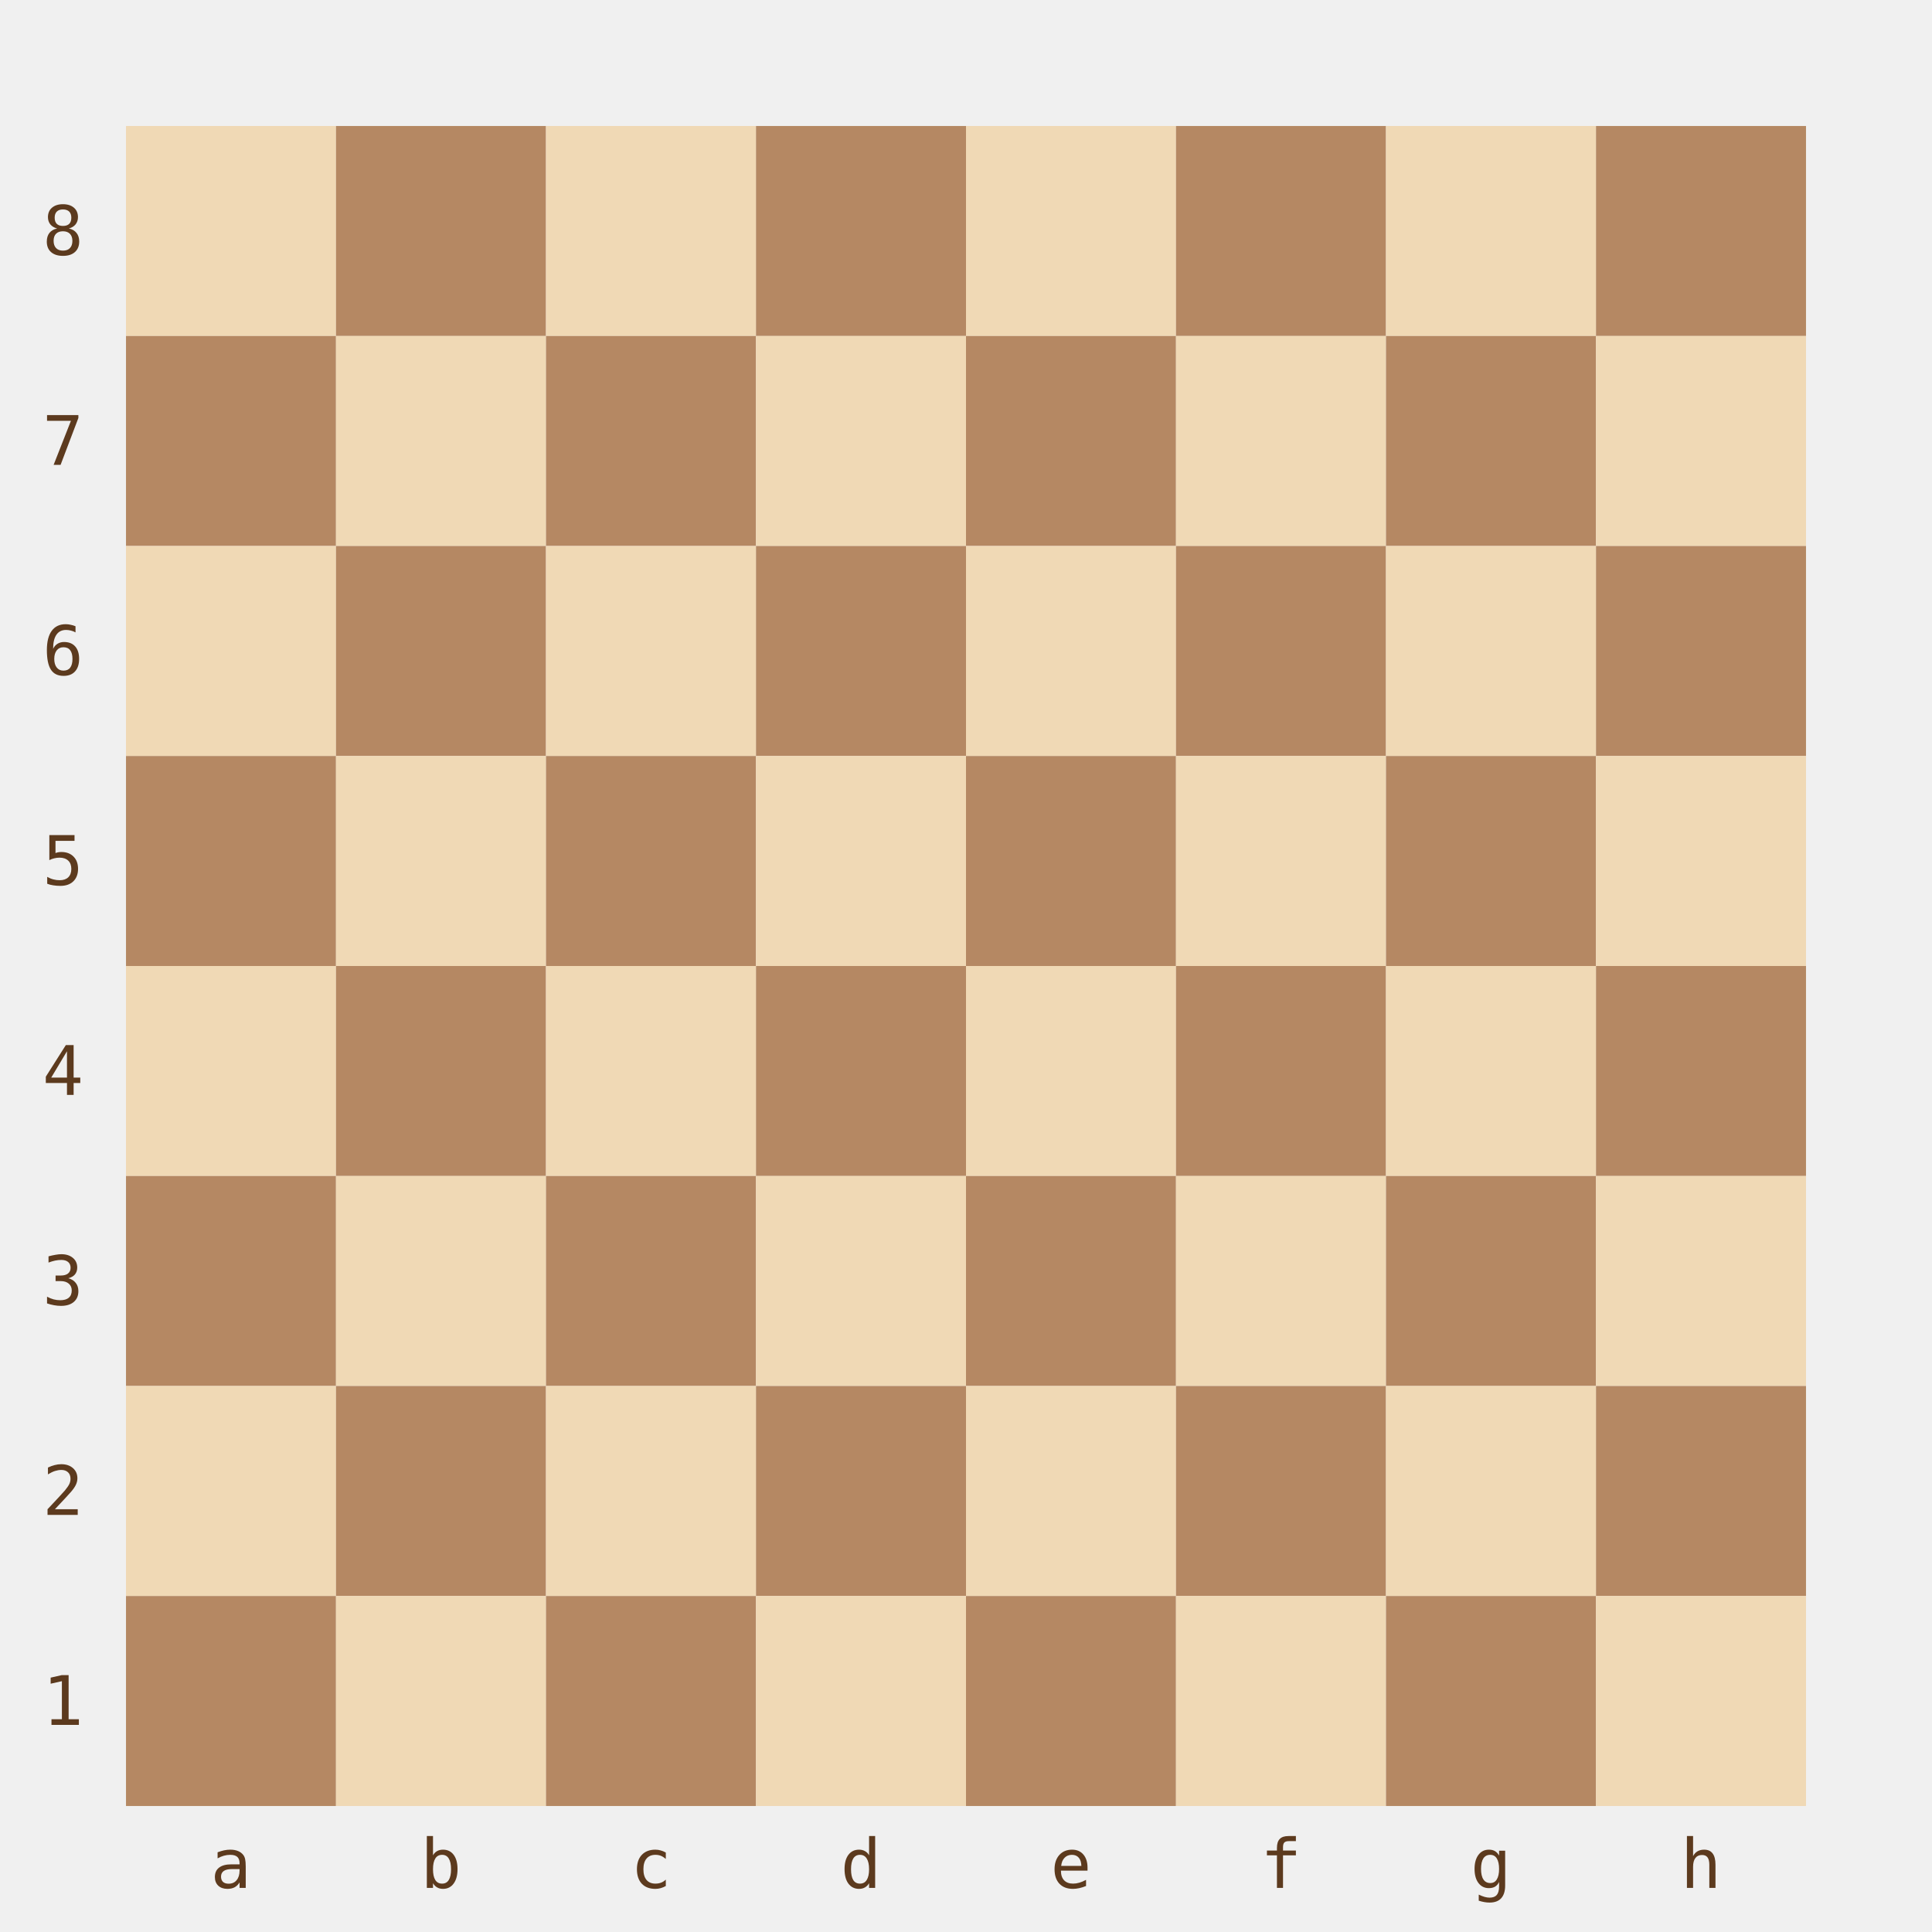
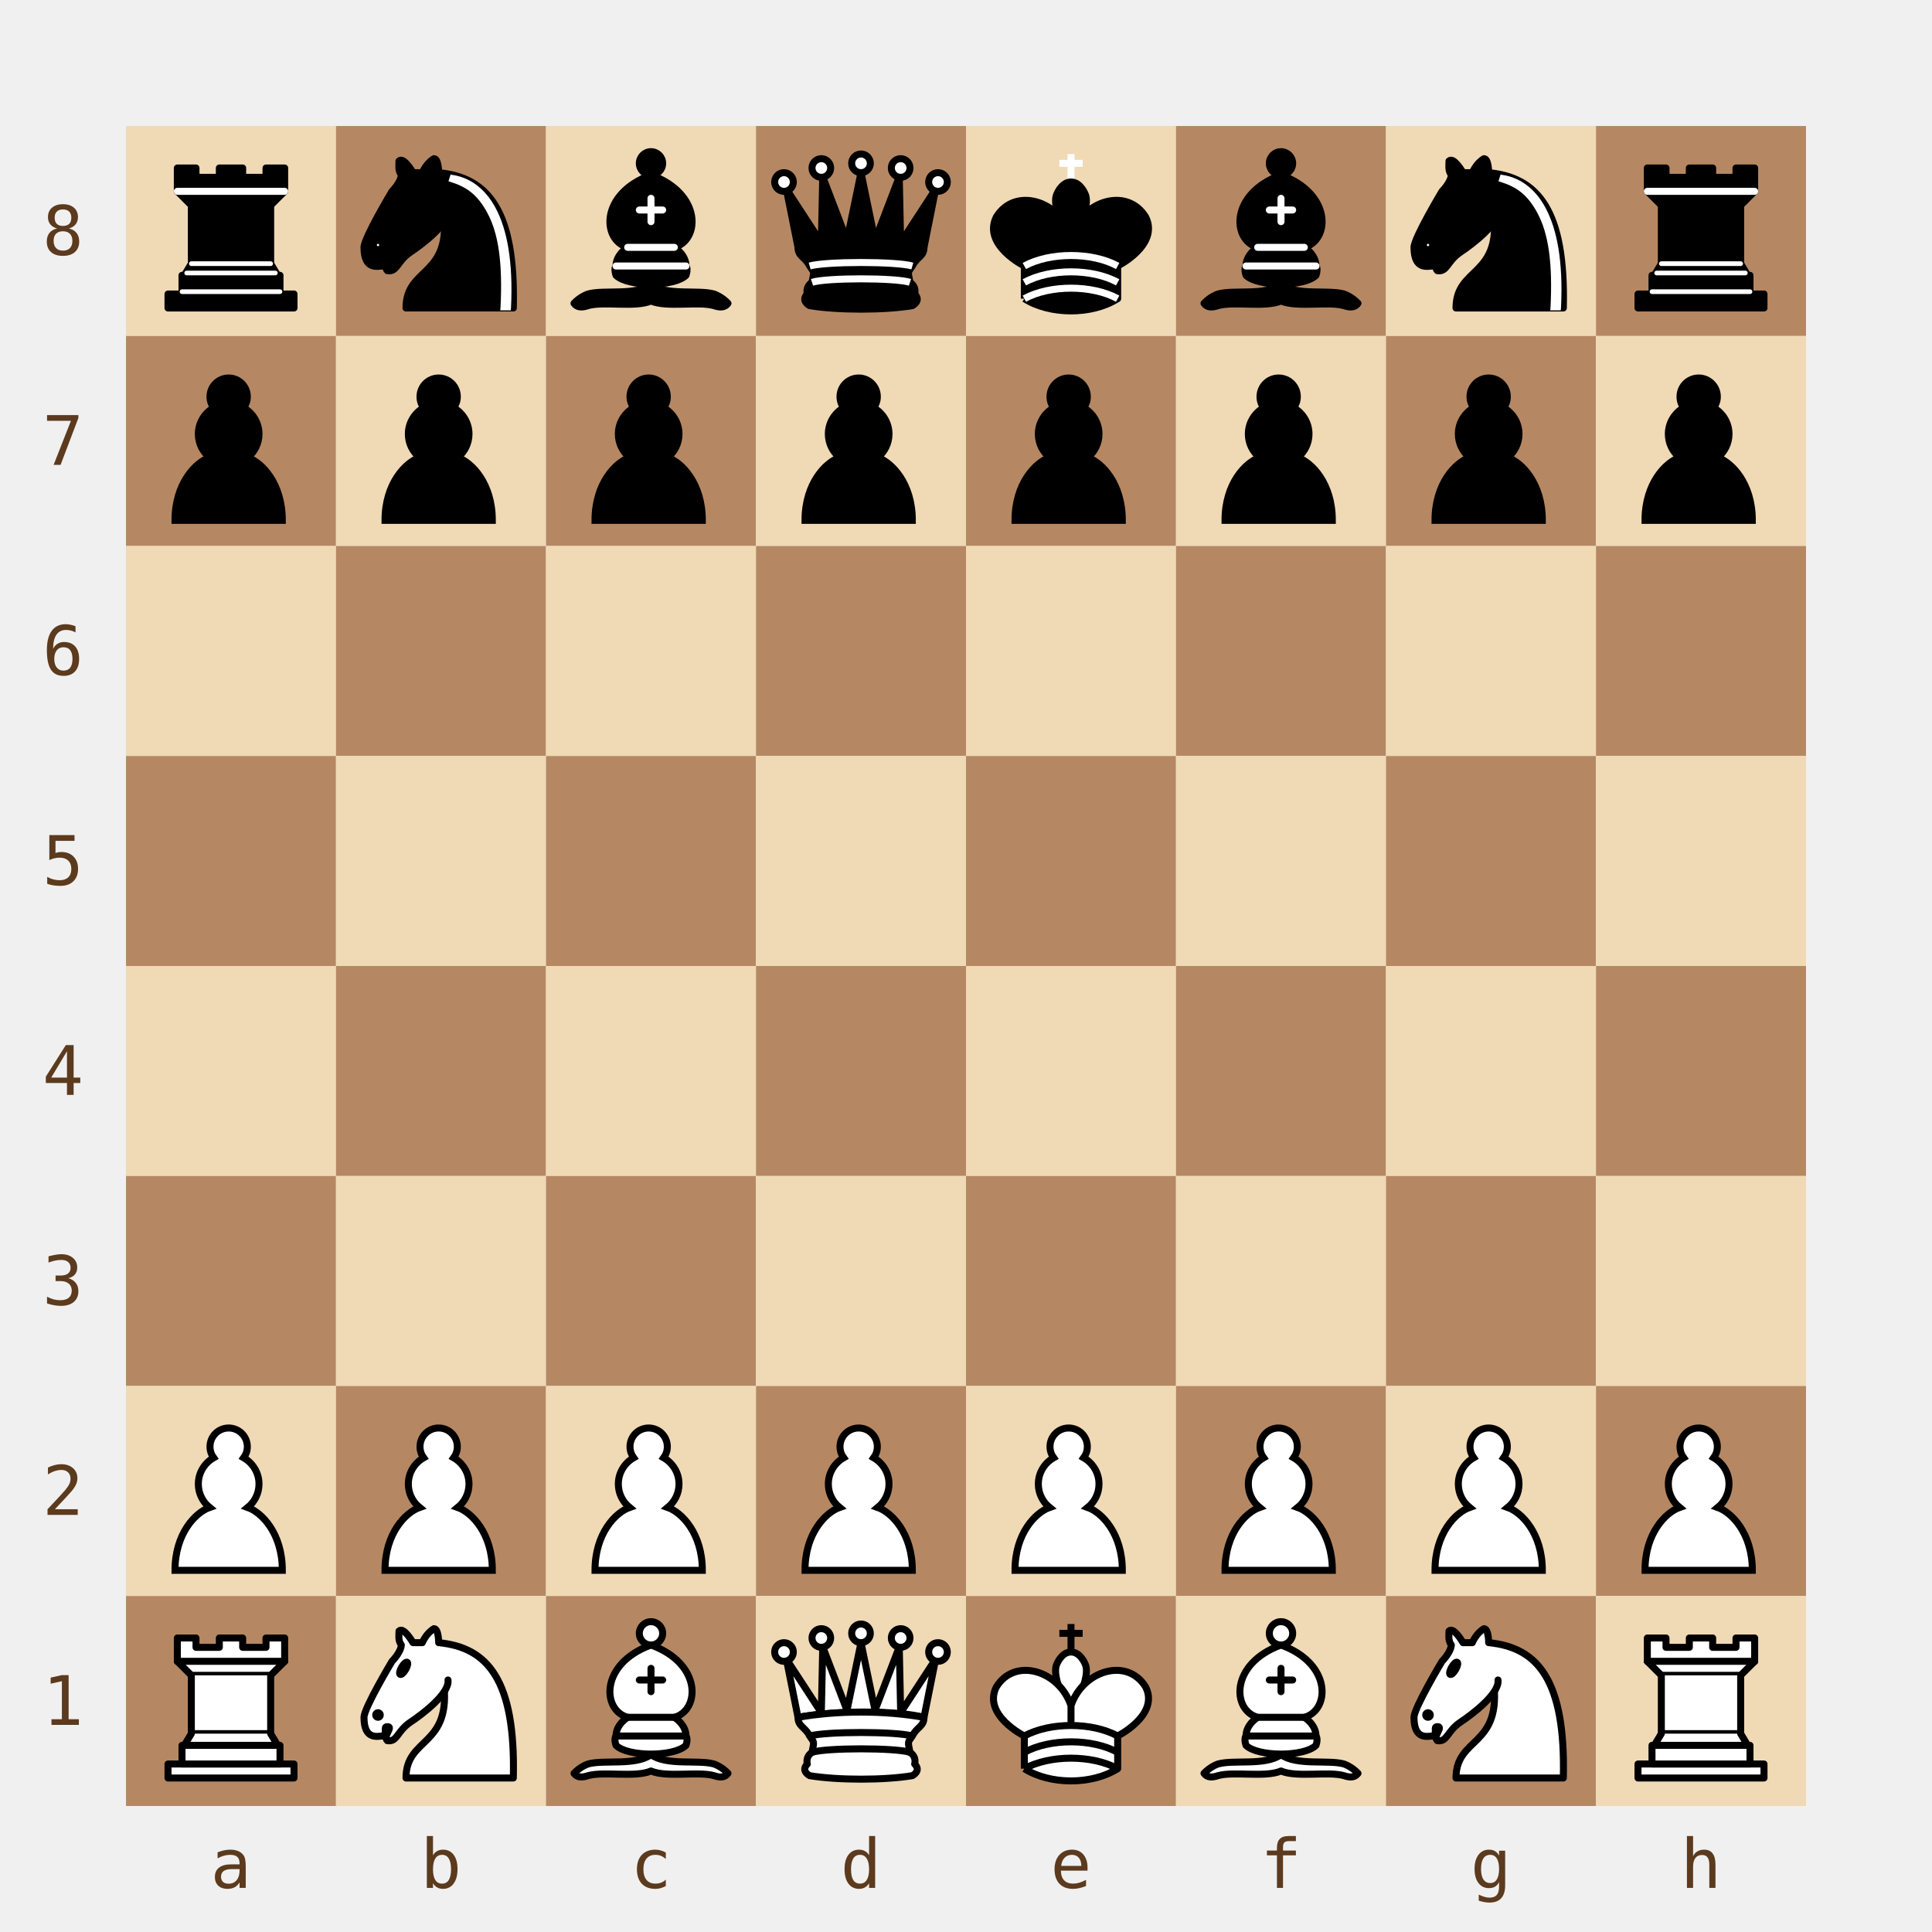
<svg xmlns="http://www.w3.org/2000/svg" viewBox="0 0 368 368" width="368" height="368">
+   <defs>
+     <symbol id="piece-mce-chess-bR" viewBox="0 0 45 45">
+       <g style="fill:#000;stroke:#000;stroke-width:1.5;stroke-linecap:round;stroke-linejoin:round">
+         <path d="M 9,39 L 36,39 L 36,36 L 9,36 L 9,39 z" />
+         <path d="M 12,36 L 12,32 L 33,32 L 33,36 L 12,36 z" />
+         <path d="M 11,14 L 11,9 L 15,9 L 15,11 L 20,11 L 20,9 L 25,9 L 25,11 L 30,11 L 30,9 L 34,9 L 34,14" />
+         <path d="M 34,14 L 31,17 L 14,17 L 11,14" />
+         <path d="M 31,17 L 31,29.5 L 14,29.5 L 14,17" />
+         <path d="M 31,29.5 L 32.5,32 L 12.5,32 L 14,29.5" />
+         <path d="M 11,14 L 34,14" style="fill:none;stroke:#fff;stroke-linejoin:miter" />
+         <path d="M 12,35.5 L 33,35.5" style="fill:none;stroke:#fff;stroke-width:1" />
+         <path d="M 13,31.5 L 32,31.5" style="fill:none;stroke:#fff;stroke-width:1" />
+         <path d="M 14,29.5 L 31,29.5" style="fill:none;stroke:#fff;stroke-width:1" />
+       </g>
+     </symbol>
+     <symbol id="piece-mce-chess-bN" viewBox="0 0 45 45">
+       <g style="fill:none;stroke:#000;stroke-width:1.5;stroke-linecap:round;stroke-linejoin:round">
+         <path d="M 22,10 C 32.5,11 38.5,18 38,39 L 15,39 C 15,30 25,32.5 23,18" style="fill:#000" />
+         <path d="M 24,18 C 24.38,20.91 18.45,25.37 16,27 C 13,29 13.18,31.34 11,31 C 9.958,30.06 12.41,27.96 11,28 C 10,28 11.19,29.23 10,30 C 9,30 5.997,31 6,26 C 6,24 12,14 12,14 C 12,14 13.89,12.1 14,10.5 C 13.27,9.506 13.5,8.5 13.5,7.5 C 14.5,6.5 16.5,10 16.5,10 L 18.5,10 C 18.5,10 19.28,8.008 21,7 C 22,7 22,10 22,10" style="fill:#000" />
+         <path d="M 9.5,25.5 A 0.5,0.5 0 1 1 8.5,25.5 A 0.5,0.5 0 1 1 9.5,25.5 z" style="fill:#fff" />
+         <path d="M 15,15.5 A 0.5,1.5 0 1 1 14,15.5 A 0.5,1.5 0 1 1 15,15.5 z" transform="matrix(0.866,0.5,-0.5,0.866,9.693,-5.173)" style="fill:#fff" />
+         <path d="M 24.55,10.4 L 24.1,11.85 L 24.6,12 C 27.75,13 30.25,14.49 32.5,18.75 C 34.75,23.01 35.75,29.06 35.25,39 L 35.2,39.5 L 37.45,39.5 L 37.5,39 C 38,28.94 36.62,22.15 34.25,17.66 C 31.88,13.17 28.46,11.02 25.06,10.5 L 24.55,10.4 z" style="fill:#fff;stroke:none" />
+       </g>
+     </symbol>
+     <symbol id="piece-mce-chess-bB" viewBox="0 0 45 45">
+       <g style="fill:none;stroke:#000;stroke-width:1.5;stroke-linecap:round;stroke-linejoin:round">
+         <g style="fill:#000;stroke-linecap:butt">
+           <path d="M 9,36 C 12.39,35.03 19.11,36.43 22.5,34 C 25.89,36.43 32.61,35.03 36,36 C 36,36 37.65,36.54 39,38 C 38.32,38.97 37.2,38.91 36,38.5 C 32.61,37.53 25.89,38.96 22.5,37.5 C 19.11,38.96 12.39,37.53 9,38.5 C 7.8,38.91 6.68,38.97 6,38 C 7.35,36.54 9,36 9,36 z" />
+           <path d="M 15,32 C 17.5,34.5 27.5,34.5 30,32 C 30.5,30.5 30,30 30,30 C 30,27.5 27.5,26 27.5,26 C 33,24.5 33.5,14.5 22.5,10.5 C 11.5,14.5 12,24.5 17.5,26 C 17.5,26 15,27.5 15,30 C 15,30 14.5,30.5 15,32 z" />
+           <path d="M 25,8 A 2.5,2.5 0 1 1 20,8 A 2.5,2.5 0 1 1 25,8 z" />
+         </g>
+         <path d="M 17.5,26 L 27.5,26 M 15,30 L 30,30 M 22.5,15.5 L 22.5,20.5 M 20,18 L 25,18" style="fill:none;stroke:#fff;stroke-linejoin:miter" />
+       </g>
+     </symbol>
+     <symbol id="piece-mce-chess-bQ" viewBox="0 0 45 45">
+       <g style="fill:#000;stroke:#000;stroke-width:1.5;stroke-linejoin:round">
+         <path d="M 9,26 C 17.5,24.5 30,24.5 36,26 L 38.5,13.5 L 31,25 L 30.7,10.9 L 25.5,24.5 L 22.5,10 L 19.5,24.5 L 14.3,10.9 L 14,25 L 6.5,13.5 L 9,26 z" />
+         <path d="M 9,26 C 9,28 10.5,28 11.5,30 C 12.5,31.5 12.5,31 12,33.5 C 10.5,34.5 11,36 11,36 C 9.5,37.5 11.5,38.5 11.5,38.5 C 17.5,39.5 27.5,39.5 33.5,38.5 C 33.5,38.5 35.5,37.5 34,36 C 34,36 34.5,34.5 33,33.5 C 32.5,31 32.5,31.5 33.5,30 C 34.5,28 36,28 36,26 C 27.5,24.5 17.5,24.5 9,26 z" />
+         <path d="M 11.5,30 C 15,29 30,29 33.5,30" style="fill:none;stroke:#fff" />
+         <path d="M 12,33.5 C 15,32.5 30,32.5 33,33.5" style="fill:none;stroke:#fff" />
+         <circle cx="6" cy="12" r="2" style="fill:#fff" />
+         <circle cx="14" cy="9" r="2" style="fill:#fff" />
+         <circle cx="22.5" cy="8" r="2" style="fill:#fff" />
+         <circle cx="31" cy="9" r="2" style="fill:#fff" />
+         <circle cx="39" cy="12" r="2" style="fill:#fff" />
+       </g>
+     </symbol>
+     <symbol id="piece-mce-chess-bK" viewBox="0 0 45 45">
+       <g style="fill:#000;stroke:#000;stroke-width:1.5;stroke-linejoin:round">
+         <path d="M 22.5,11.63 L 22.5,6" style="fill:none;stroke:#fff;stroke-linejoin:miter" />
+         <path d="M 20,8 L 25,8" style="fill:none;stroke:#fff;stroke-linejoin:miter" />
+         <path d="M 22.5,25 C 22.5,25 27,17.5 25.5,14.5 C 25.5,14.5 24.5,12 22.5,12 C 20.5,12 19.5,14.5 19.5,14.5 C 18,17.5 22.5,25 22.5,25" />
+         <path d="M 12.5,37 C 18,40.5 27,40.5 32.5,37 L 32.5,30 C 32.5,30 41.5,25.5 38.5,19.5 C 34.5,13 25,16 22.5,23.5 L 22.5,27 L 22.5,23.5 C 20,16 10.5,13 6.5,19.5 C 3.5,25.5 12.5,30 12.5,30 L 12.5,37" />
+         <path d="M 12.5,30 C 18,27 27,27 32.5,30" style="fill:none;stroke:#fff" />
+         <path d="M 12.5,33.5 C 18,30.5 27,30.5 32.5,33.5" style="fill:none;stroke:#fff" />
+         <path d="M 12.5,37 C 18,34 27,34 32.5,37" style="fill:none;stroke:#fff" />
+       </g>
+     </symbol>
+     <symbol id="piece-mce-chess-bP" viewBox="0 0 45 45">
+       <path d="M 22,9 C 19.79,9 18,10.79 18,13 C 18,13.89 18.29,14.71 18.78,15.38 C 16.83,16.5 15.5,18.59 15.5,21 C 15.5,23.03 16.44,24.84 17.91,26.03 C 14.91,27.09 10.5,31.58 10.5,39.5 L 33.5,39.5 C 33.5,31.58 29.09,27.09 26.09,26.03 C 27.56,24.84 28.5,23.03 28.5,21 C 28.5,18.59 27.17,16.5 25.22,15.38 C 25.71,14.71 26,13.89 26,13 C 26,10.79 24.21,9 22,9 z" style="fill:#000;stroke:#000;stroke-width:1.5;stroke-linecap:round" />
+     </symbol>
+     <symbol id="piece-mce-chess-wP" viewBox="0 0 45 45">
+       <path d="M 22,9 C 19.79,9 18,10.79 18,13 C 18,13.89 18.29,14.71 18.78,15.38 C 16.83,16.5 15.5,18.59 15.5,21 C 15.5,23.03 16.44,24.84 17.91,26.03 C 14.91,27.09 10.5,31.58 10.5,39.5 L 33.5,39.5 C 33.5,31.58 29.09,27.09 26.09,26.03 C 27.56,24.84 28.5,23.03 28.5,21 C 28.5,18.59 27.17,16.5 25.22,15.38 C 25.71,14.71 26,13.89 26,13 C 26,10.79 24.21,9 22,9 z" style="fill:#fff;stroke:#000;stroke-width:1.5;stroke-linecap:round" />
+     </symbol>
+     <symbol id="piece-mce-chess-wR" viewBox="0 0 45 45">
+       <g style="fill:#fff;stroke:#000;stroke-width:1.5;stroke-linecap:round;stroke-linejoin:round">
+         <path d="M 9,39 L 36,39 L 36,36 L 9,36 L 9,39 z" />
+         <path d="M 12,36 L 12,32 L 33,32 L 33,36 L 12,36 z" />
+         <path d="M 11,14 L 11,9 L 15,9 L 15,11 L 20,11 L 20,9 L 25,9 L 25,11 L 30,11 L 30,9 L 34,9 L 34,14" />
+         <path d="M 34,14 L 31,17 L 14,17 L 11,14" />
+         <path d="M 31,17 L 31,29.5 L 14,29.5 L 14,17" />
+         <path d="M 31,29.5 L 32.5,32 L 12.5,32 L 14,29.5" />
+         <path d="M 11,14 L 34,14" style="fill:none" />
+       </g>
+     </symbol>
+     <symbol id="piece-mce-chess-wN" viewBox="0 0 45 45">
+       <g style="fill:none;stroke:#000;stroke-width:1.5;stroke-linecap:round;stroke-linejoin:round">
+         <path d="M 22,10 C 32.5,11 38.5,18 38,39 L 15,39 C 15,30 25,32.5 23,18" style="fill:#fff" />
+         <path d="M 24,18 C 24.38,20.91 18.45,25.37 16,27 C 13,29 13.18,31.34 11,31 C 9.958,30.06 12.41,27.96 11,28 C 10,28 11.19,29.23 10,30 C 9,30 5.997,31 6,26 C 6,24 12,14 12,14 C 12,14 13.89,12.1 14,10.5 C 13.27,9.506 13.5,8.5 13.5,7.5 C 14.5,6.5 16.5,10 16.5,10 L 18.5,10 C 18.5,10 19.28,8.008 21,7 C 22,7 22,10 22,10" style="fill:#fff" />
+         <path d="M 9.5,25.5 A 0.5,0.5 0 1 1 8.5,25.5 A 0.5,0.5 0 1 1 9.5,25.5 z" style="fill:#000" />
+         <path d="M 15,15.5 A 0.5,1.5 0 1 1 14,15.5 A 0.5,1.5 0 1 1 15,15.5 z" transform="matrix(0.866,0.5,-0.5,0.866,9.693,-5.173)" style="fill:#000" />
+       </g>
+     </symbol>
+     <symbol id="piece-mce-chess-wB" viewBox="0 0 45 45">
+       <g style="fill:none;stroke:#000;stroke-width:1.5;stroke-linecap:round;stroke-linejoin:round">
+         <g style="fill:#fff;stroke-linecap:butt">
+           <path d="M 9,36 C 12.39,35.03 19.11,36.43 22.5,34 C 25.89,36.43 32.61,35.03 36,36 C 36,36 37.65,36.54 39,38 C 38.32,38.97 37.2,38.91 36,38.5 C 32.61,37.53 25.89,38.96 22.5,37.5 C 19.11,38.96 12.39,37.53 9,38.5 C 7.8,38.91 6.68,38.97 6,38 C 7.35,36.54 9,36 9,36 z" />
+           <path d="M 15,32 C 17.5,34.5 27.5,34.5 30,32 C 30.5,30.5 30,30 30,30 C 30,27.5 27.5,26 27.5,26 C 33,24.5 33.5,14.5 22.5,10.5 C 11.5,14.5 12,24.5 17.5,26 C 17.5,26 15,27.5 15,30 C 15,30 14.5,30.5 15,32 z" />
+           <path d="M 25,8 A 2.5,2.5 0 1 1 20,8 A 2.5,2.5 0 1 1 25,8 z" />
+         </g>
+         <path d="M 17.5,26 L 27.5,26 M 15,30 L 30,30 M 22.5,15.5 L 22.5,20.5 M 20,18 L 25,18" style="fill:none;stroke:#000;stroke-linejoin:miter" />
+       </g>
+     </symbol>
+     <symbol id="piece-mce-chess-wQ" viewBox="0 0 45 45">
+       <g style="fill:#fff;stroke:#000;stroke-width:1.5;stroke-linejoin:round">
+         <path d="M 9,26 C 17.5,24.5 30,24.5 36,26 L 38.5,13.5 L 31,25 L 30.7,10.9 L 25.5,24.5 L 22.5,10 L 19.5,24.5 L 14.3,10.9 L 14,25 L 6.5,13.5 L 9,26 z" />
+         <path d="M 9,26 C 9,28 10.5,28 11.5,30 C 12.5,31.5 12.5,31 12,33.5 C 10.5,34.5 11,36 11,36 C 9.5,37.5 11.5,38.5 11.5,38.5 C 17.5,39.5 27.5,39.5 33.5,38.5 C 33.5,38.5 35.5,37.5 34,36 C 34,36 34.5,34.5 33,33.5 C 32.5,31 32.5,31.5 33.5,30 C 34.5,28 36,28 36,26 C 27.5,24.5 17.5,24.5 9,26 z" />
+         <path d="M 11.5,30 C 15,29 30,29 33.5,30" style="fill:none" />
+         <path d="M 12,33.5 C 15,32.5 30,32.5 33,33.5" style="fill:none" />
+         <circle cx="6" cy="12" r="2" />
+         <circle cx="14" cy="9" r="2" />
+         <circle cx="22.5" cy="8" r="2" />
+         <circle cx="31" cy="9" r="2" />
+         <circle cx="39" cy="12" r="2" />
+       </g>
+     </symbol>
+     <symbol id="piece-mce-chess-wK" viewBox="0 0 45 45">
+       <g style="fill:#fff;stroke:#000;stroke-width:1.5;stroke-linejoin:round">
+         <path d="M 22.5,11.63 L 22.5,6" style="fill:none;stroke-linejoin:miter" />
+         <path d="M 20,8 L 25,8" style="fill:none;stroke-linejoin:miter" />
+         <path d="M 22.5,25 C 22.5,25 27,17.5 25.5,14.5 C 25.5,14.5 24.5,12 22.5,12 C 20.5,12 19.5,14.5 19.5,14.5 C 18,17.5 22.5,25 22.5,25" />
+         <path d="M 12.5,37 C 18,40.5 27,40.5 32.5,37 L 32.5,30 C 32.5,30 41.5,25.5 38.5,19.5 C 34.5,13 25,16 22.5,23.5 L 22.5,27 L 22.5,23.5 C 20,16 10.5,13 6.5,19.5 C 3.5,25.5 12.5,30 12.5,30 L 12.5,37" />
+         <path d="M 12.5,30 C 18,27 27,27 32.5,30" />
+         <path d="M 12.5,33.5 C 18,30.5 27,30.5 32.5,33.5" />
+         <path d="M 12.5,37 C 18,34 27,34 32.5,37" />
+       </g>
+     </symbol>
+   </defs>
  <rect x="24" y="24" width="40" height="40" fill="#f0d9b5" data-sq="a8" class="board-cell" />
  <rect x="64" y="24" width="40" height="40" fill="#b58863" data-sq="b8" class="board-cell" />
  <rect x="104" y="24" width="40" height="40" fill="#f0d9b5" data-sq="c8" class="board-cell" />
  <rect x="144" y="24" width="40" height="40" fill="#b58863" data-sq="d8" class="board-cell" />
  <rect x="184" y="24" width="40" height="40" fill="#f0d9b5" data-sq="e8" class="board-cell" />
  <rect x="224" y="24" width="40" height="40" fill="#b58863" data-sq="f8" class="board-cell" />
  <rect x="264" y="24" width="40" height="40" fill="#f0d9b5" data-sq="g8" class="board-cell" />
  <rect x="304" y="24" width="40" height="40" fill="#b58863" data-sq="h8" class="board-cell" />
  <rect x="24" y="64" width="40" height="40" fill="#b58863" data-sq="a7" class="board-cell" />
  <rect x="64" y="64" width="40" height="40" fill="#f0d9b5" data-sq="b7" class="board-cell" />
  <rect x="104" y="64" width="40" height="40" fill="#b58863" data-sq="c7" class="board-cell" />
  <rect x="144" y="64" width="40" height="40" fill="#f0d9b5" data-sq="d7" class="board-cell" />
  <rect x="184" y="64" width="40" height="40" fill="#b58863" data-sq="e7" class="board-cell" />
  <rect x="224" y="64" width="40" height="40" fill="#f0d9b5" data-sq="f7" class="board-cell" />
  <rect x="264" y="64" width="40" height="40" fill="#b58863" data-sq="g7" class="board-cell" />
  <rect x="304" y="64" width="40" height="40" fill="#f0d9b5" data-sq="h7" class="board-cell" />
  <rect x="24" y="104" width="40" height="40" fill="#f0d9b5" data-sq="a6" class="board-cell" />
  <rect x="64" y="104" width="40" height="40" fill="#b58863" data-sq="b6" class="board-cell" />
  <rect x="104" y="104" width="40" height="40" fill="#f0d9b5" data-sq="c6" class="board-cell" />
  <rect x="144" y="104" width="40" height="40" fill="#b58863" data-sq="d6" class="board-cell" />
  <rect x="184" y="104" width="40" height="40" fill="#f0d9b5" data-sq="e6" class="board-cell" />
  <rect x="224" y="104" width="40" height="40" fill="#b58863" data-sq="f6" class="board-cell" />
  <rect x="264" y="104" width="40" height="40" fill="#f0d9b5" data-sq="g6" class="board-cell" />
  <rect x="304" y="104" width="40" height="40" fill="#b58863" data-sq="h6" class="board-cell" />
  <rect x="24" y="144" width="40" height="40" fill="#b58863" data-sq="a5" class="board-cell" />
  <rect x="64" y="144" width="40" height="40" fill="#f0d9b5" data-sq="b5" class="board-cell" />
  <rect x="104" y="144" width="40" height="40" fill="#b58863" data-sq="c5" class="board-cell" />
  <rect x="144" y="144" width="40" height="40" fill="#f0d9b5" data-sq="d5" class="board-cell" />
  <rect x="184" y="144" width="40" height="40" fill="#b58863" data-sq="e5" class="board-cell" />
  <rect x="224" y="144" width="40" height="40" fill="#f0d9b5" data-sq="f5" class="board-cell" />
  <rect x="264" y="144" width="40" height="40" fill="#b58863" data-sq="g5" class="board-cell" />
  <rect x="304" y="144" width="40" height="40" fill="#f0d9b5" data-sq="h5" class="board-cell" />
  <rect x="24" y="184" width="40" height="40" fill="#f0d9b5" data-sq="a4" class="board-cell" />
  <rect x="64" y="184" width="40" height="40" fill="#b58863" data-sq="b4" class="board-cell" />
  <rect x="104" y="184" width="40" height="40" fill="#f0d9b5" data-sq="c4" class="board-cell" />
  <rect x="144" y="184" width="40" height="40" fill="#b58863" data-sq="d4" class="board-cell" />
  <rect x="184" y="184" width="40" height="40" fill="#f0d9b5" data-sq="e4" class="board-cell" />
  <rect x="224" y="184" width="40" height="40" fill="#b58863" data-sq="f4" class="board-cell" />
  <rect x="264" y="184" width="40" height="40" fill="#f0d9b5" data-sq="g4" class="board-cell" />
  <rect x="304" y="184" width="40" height="40" fill="#b58863" data-sq="h4" class="board-cell" />
  <rect x="24" y="224" width="40" height="40" fill="#b58863" data-sq="a3" class="board-cell" />
  <rect x="64" y="224" width="40" height="40" fill="#f0d9b5" data-sq="b3" class="board-cell" />
  <rect x="104" y="224" width="40" height="40" fill="#b58863" data-sq="c3" class="board-cell" />
  <rect x="144" y="224" width="40" height="40" fill="#f0d9b5" data-sq="d3" class="board-cell" />
  <rect x="184" y="224" width="40" height="40" fill="#b58863" data-sq="e3" class="board-cell" />
  <rect x="224" y="224" width="40" height="40" fill="#f0d9b5" data-sq="f3" class="board-cell" />
  <rect x="264" y="224" width="40" height="40" fill="#b58863" data-sq="g3" class="board-cell" />
  <rect x="304" y="224" width="40" height="40" fill="#f0d9b5" data-sq="h3" class="board-cell" />
  <rect x="24" y="264" width="40" height="40" fill="#f0d9b5" data-sq="a2" class="board-cell" />
  <rect x="64" y="264" width="40" height="40" fill="#b58863" data-sq="b2" class="board-cell" />
  <rect x="104" y="264" width="40" height="40" fill="#f0d9b5" data-sq="c2" class="board-cell" />
  <rect x="144" y="264" width="40" height="40" fill="#b58863" data-sq="d2" class="board-cell" />
  <rect x="184" y="264" width="40" height="40" fill="#f0d9b5" data-sq="e2" class="board-cell" />
  <rect x="224" y="264" width="40" height="40" fill="#b58863" data-sq="f2" class="board-cell" />
  <rect x="264" y="264" width="40" height="40" fill="#f0d9b5" data-sq="g2" class="board-cell" />
  <rect x="304" y="264" width="40" height="40" fill="#b58863" data-sq="h2" class="board-cell" />
  <rect x="24" y="304" width="40" height="40" fill="#b58863" data-sq="a1" class="board-cell" />
  <rect x="64" y="304" width="40" height="40" fill="#f0d9b5" data-sq="b1" class="board-cell" />
  <rect x="104" y="304" width="40" height="40" fill="#b58863" data-sq="c1" class="board-cell" />
  <rect x="144" y="304" width="40" height="40" fill="#f0d9b5" data-sq="d1" class="board-cell" />
  <rect x="184" y="304" width="40" height="40" fill="#b58863" data-sq="e1" class="board-cell" />
  <rect x="224" y="304" width="40" height="40" fill="#f0d9b5" data-sq="f1" class="board-cell" />
  <rect x="264" y="304" width="40" height="40" fill="#b58863" data-sq="g1" class="board-cell" />
  <rect x="304" y="304" width="40" height="40" fill="#f0d9b5" data-sq="h1" class="board-cell" />
+   <g pointer-events="none">
+     <use href="#piece-mce-chess-bR" x="24" y="24" width="40" height="40" />
+     <use href="#piece-mce-chess-bN" x="64" y="24" width="40" height="40" />
+     <use href="#piece-mce-chess-bB" x="104" y="24" width="40" height="40" />
+     <use href="#piece-mce-chess-bQ" x="144" y="24" width="40" height="40" />
+     <use href="#piece-mce-chess-bK" x="184" y="24" width="40" height="40" />
+     <use href="#piece-mce-chess-bB" x="224" y="24" width="40" height="40" />
+     <use href="#piece-mce-chess-bN" x="264" y="24" width="40" height="40" />
+     <use href="#piece-mce-chess-bR" x="304" y="24" width="40" height="40" />
+     <use href="#piece-mce-chess-bP" x="24" y="64" width="40" height="40" />
+     <use href="#piece-mce-chess-bP" x="64" y="64" width="40" height="40" />
+     <use href="#piece-mce-chess-bP" x="104" y="64" width="40" height="40" />
+     <use href="#piece-mce-chess-bP" x="144" y="64" width="40" height="40" />
+     <use href="#piece-mce-chess-bP" x="184" y="64" width="40" height="40" />
+     <use href="#piece-mce-chess-bP" x="224" y="64" width="40" height="40" />
+     <use href="#piece-mce-chess-bP" x="264" y="64" width="40" height="40" />
+     <use href="#piece-mce-chess-bP" x="304" y="64" width="40" height="40" />
+     <use href="#piece-mce-chess-wP" x="24" y="264" width="40" height="40" />
+     <use href="#piece-mce-chess-wP" x="64" y="264" width="40" height="40" />
+     <use href="#piece-mce-chess-wP" x="104" y="264" width="40" height="40" />
+     <use href="#piece-mce-chess-wP" x="144" y="264" width="40" height="40" />
+     <use href="#piece-mce-chess-wP" x="184" y="264" width="40" height="40" />
+     <use href="#piece-mce-chess-wP" x="224" y="264" width="40" height="40" />
+     <use href="#piece-mce-chess-wP" x="264" y="264" width="40" height="40" />
+     <use href="#piece-mce-chess-wP" x="304" y="264" width="40" height="40" />
+     <use href="#piece-mce-chess-wR" x="24" y="304" width="40" height="40" />
+     <use href="#piece-mce-chess-wN" x="64" y="304" width="40" height="40" />
+     <use href="#piece-mce-chess-wB" x="104" y="304" width="40" height="40" />
+     <use href="#piece-mce-chess-wQ" x="144" y="304" width="40" height="40" />
+     <use href="#piece-mce-chess-wK" x="184" y="304" width="40" height="40" />
+     <use href="#piece-mce-chess-wB" x="224" y="304" width="40" height="40" />
+     <use href="#piece-mce-chess-wN" x="264" y="304" width="40" height="40" />
+     <use href="#piece-mce-chess-wR" x="304" y="304" width="40" height="40" />
+   </g>
  <text x="44" y="359.6" text-anchor="middle" font-size="13" fill="#5c3a1e" font-family="monospace">a</text>
  <text x="84" y="359.6" text-anchor="middle" font-size="13" fill="#5c3a1e" font-family="monospace">b</text>
  <text x="124" y="359.6" text-anchor="middle" font-size="13" fill="#5c3a1e" font-family="monospace">c</text>
  <text x="164" y="359.6" text-anchor="middle" font-size="13" fill="#5c3a1e" font-family="monospace">d</text>
  <text x="204" y="359.6" text-anchor="middle" font-size="13" fill="#5c3a1e" font-family="monospace">e</text>
  <text x="244" y="359.6" text-anchor="middle" font-size="13" fill="#5c3a1e" font-family="monospace">f</text>
  <text x="284" y="359.6" text-anchor="middle" font-size="13" fill="#5c3a1e" font-family="monospace">g</text>
  <text x="324" y="359.6" text-anchor="middle" font-size="13" fill="#5c3a1e" font-family="monospace">h</text>
  <text x="12" y="48.55" text-anchor="middle" font-size="13" fill="#5c3a1e" font-family="monospace">8</text>
  <text x="12" y="88.55" text-anchor="middle" font-size="13" fill="#5c3a1e" font-family="monospace">7</text>
  <text x="12" y="128.55" text-anchor="middle" font-size="13" fill="#5c3a1e" font-family="monospace">6</text>
  <text x="12" y="168.55" text-anchor="middle" font-size="13" fill="#5c3a1e" font-family="monospace">5</text>
  <text x="12" y="208.55" text-anchor="middle" font-size="13" fill="#5c3a1e" font-family="monospace">4</text>
  <text x="12" y="248.55" text-anchor="middle" font-size="13" fill="#5c3a1e" font-family="monospace">3</text>
  <text x="12" y="288.55" text-anchor="middle" font-size="13" fill="#5c3a1e" font-family="monospace">2</text>
  <text x="12" y="328.55" text-anchor="middle" font-size="13" fill="#5c3a1e" font-family="monospace">1</text>
</svg>
